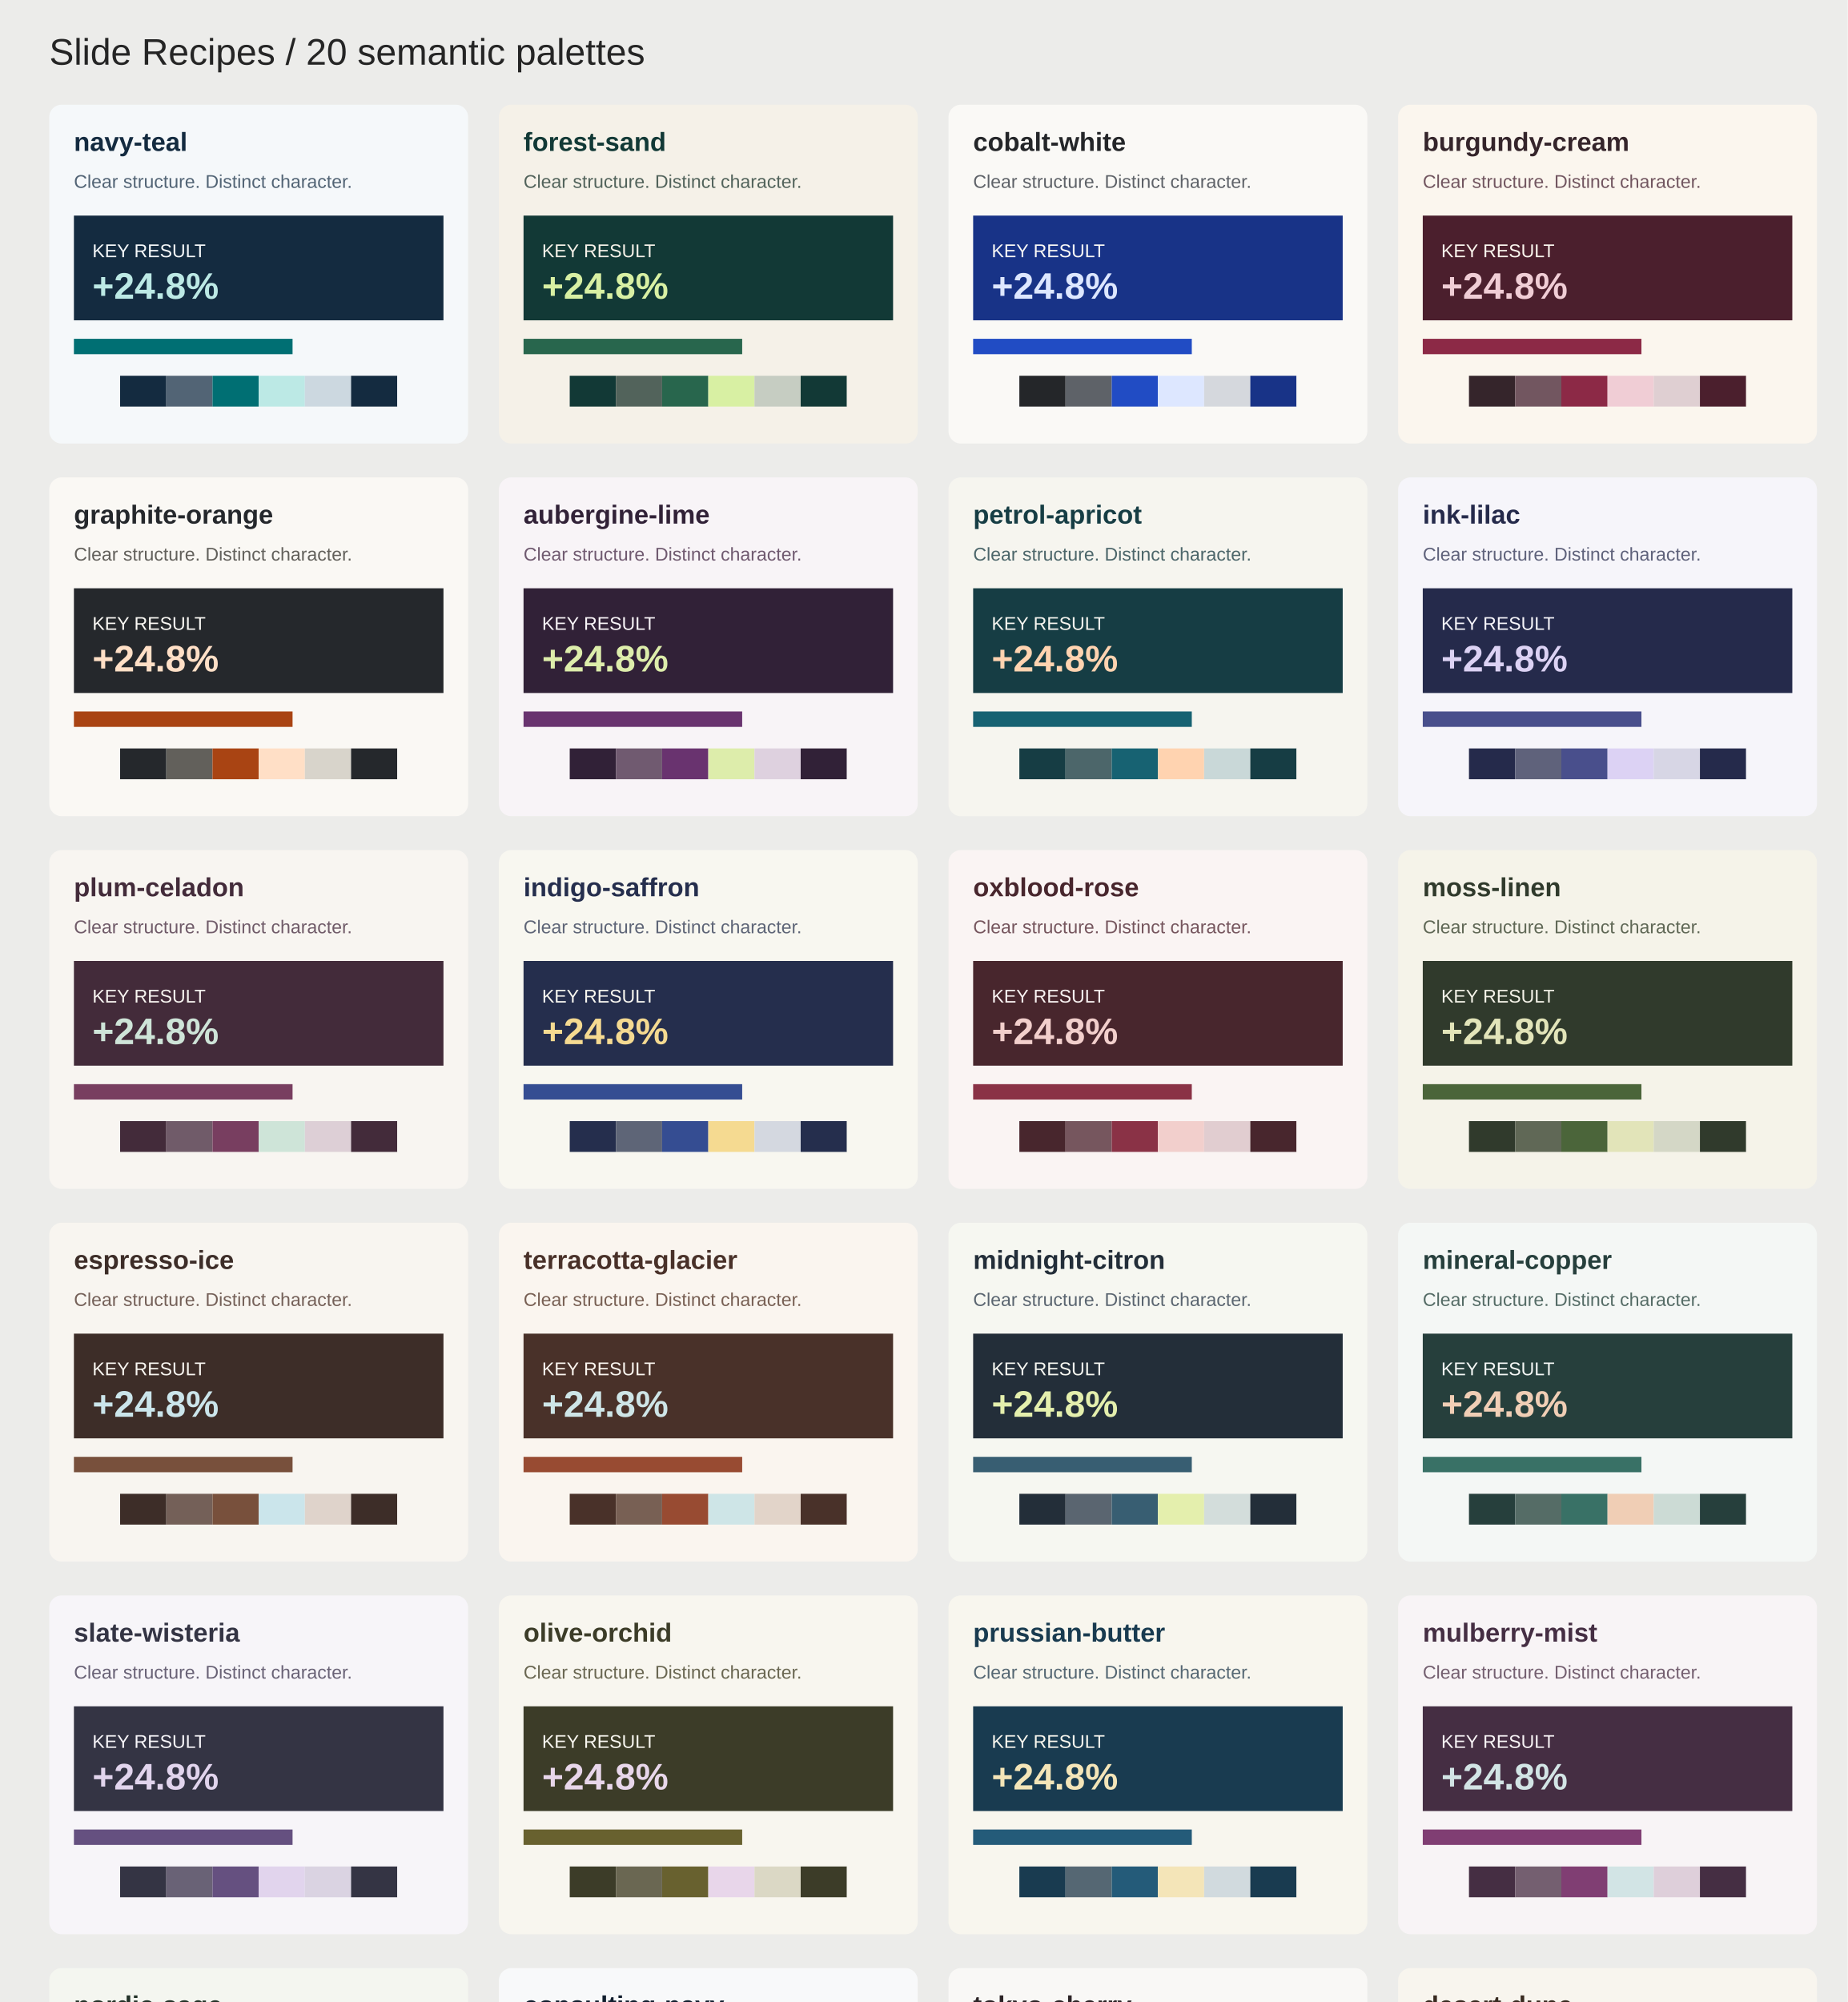
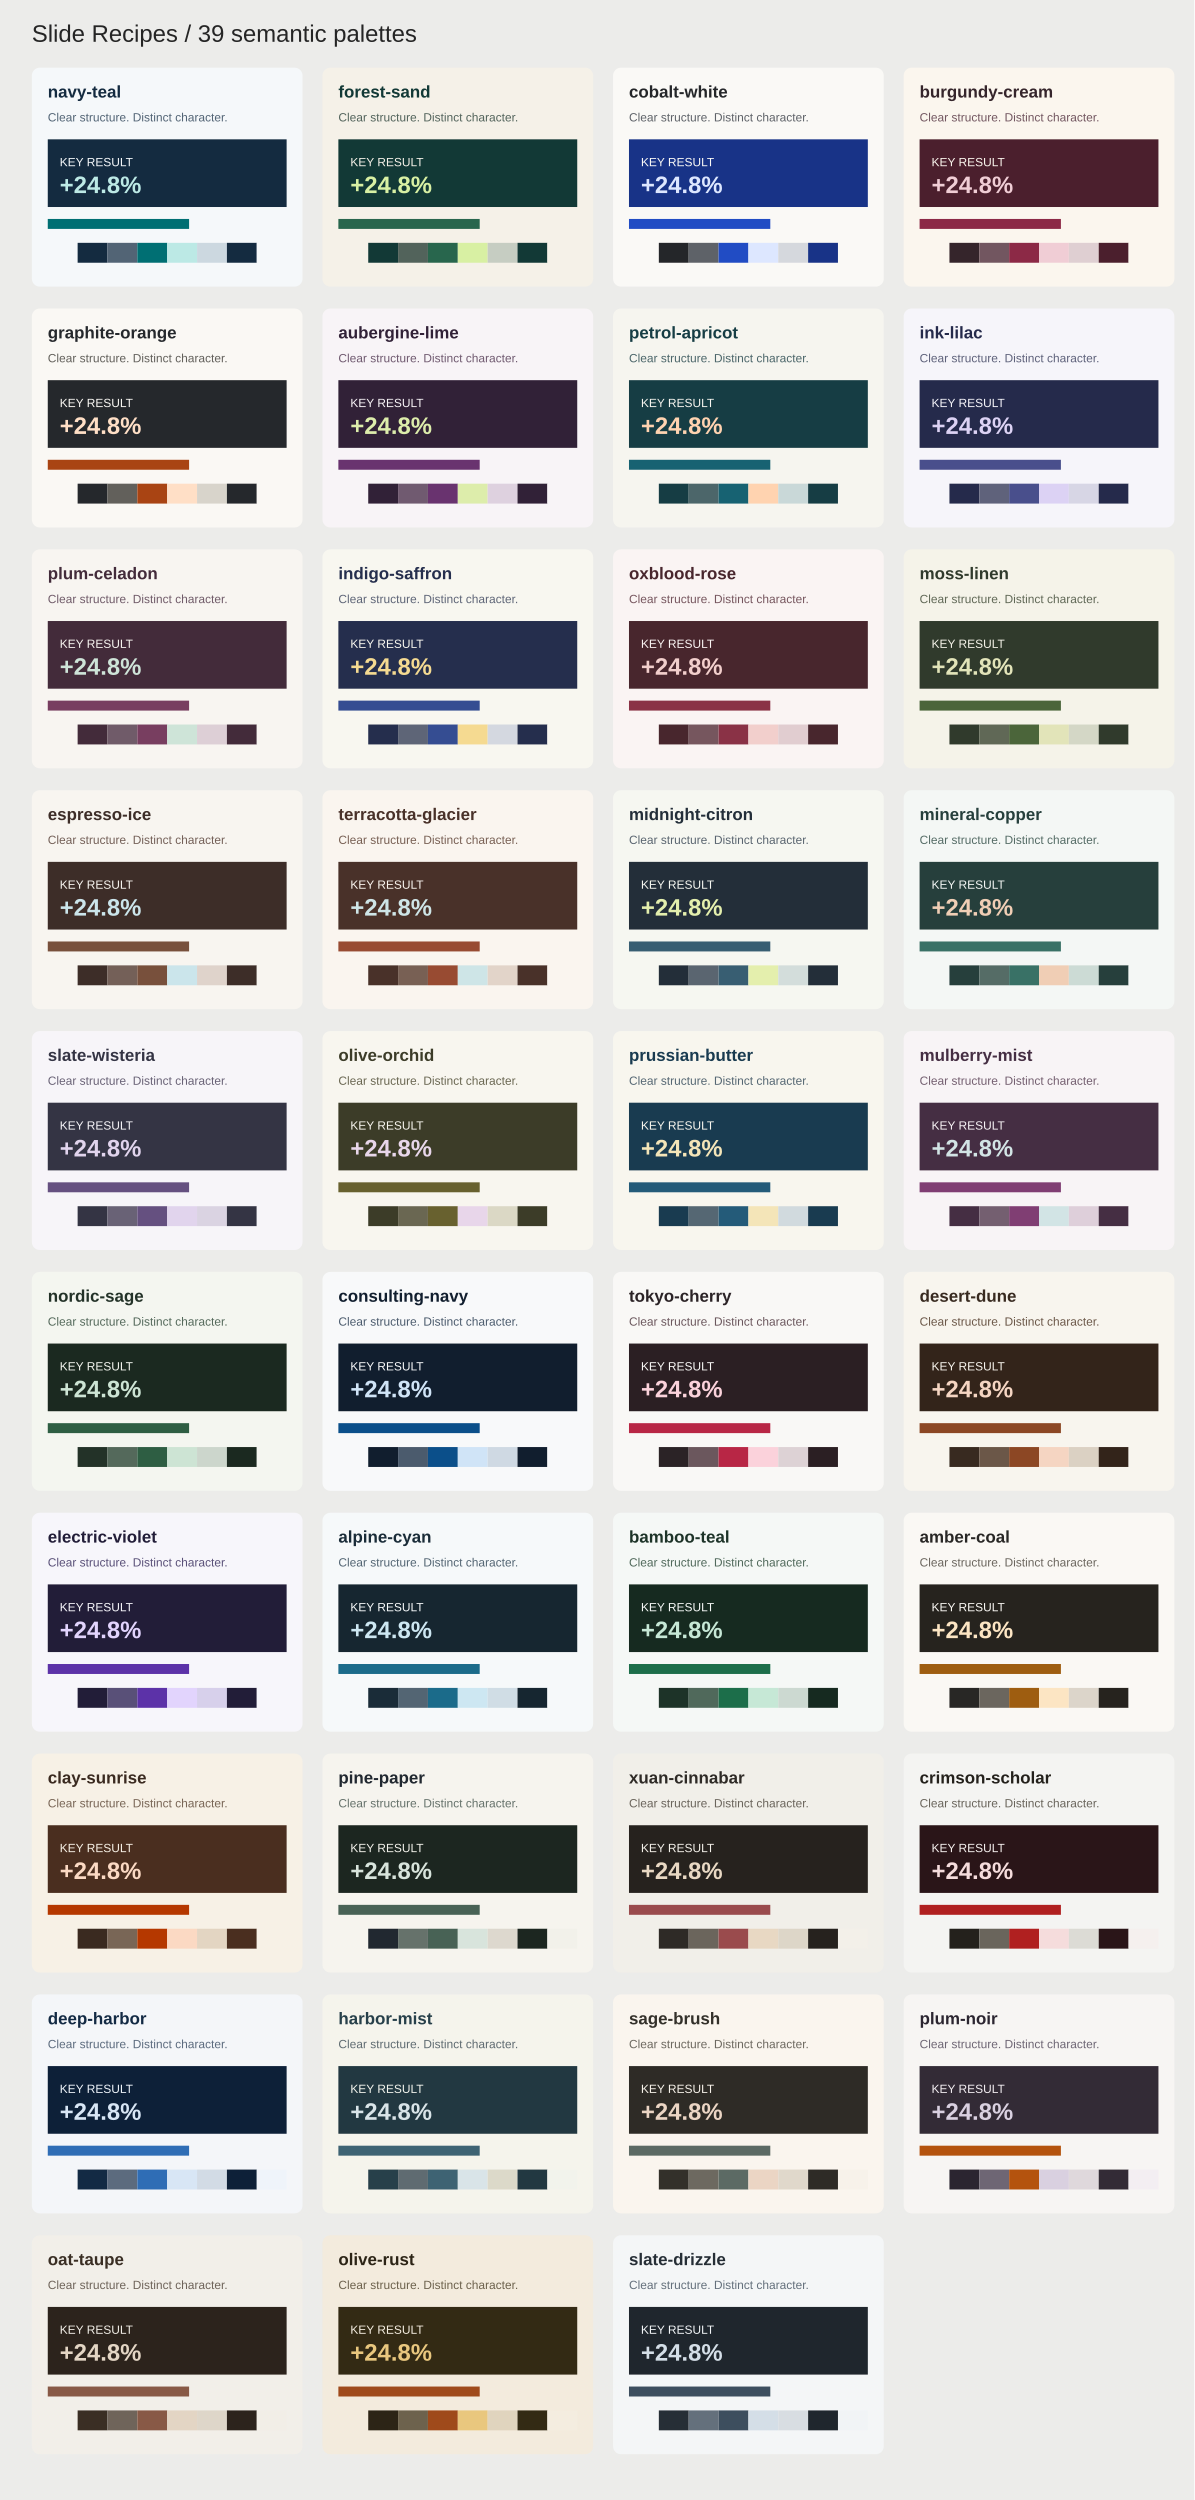
- <svg xmlns="http://www.w3.org/2000/svg" width="1200" height="1300" viewBox="0 0 1200 1300">
-   <rect width="1200" height="1300" fill="#ECECEA" />
+ <svg xmlns="http://www.w3.org/2000/svg" width="1200" height="2512" viewBox="0 0 1200 2512">
+   <rect width="1200" height="2512" fill="#ECECEA" />
  <g font-family="Arial,sans-serif">
-     <text x="32" y="42" font-size="24" fill="#252525">Slide Recipes / 20 semantic palettes</text>
+     <text x="32" y="42" font-size="24" fill="#252525">Slide Recipes / 39 semantic palettes</text>
    <g transform="translate(32 68)">
      <rect width="272" height="220" rx="8" fill="#F5F8FA" />
      <text x="16" y="30" font-size="17" font-weight="bold" fill="#142B40">navy-teal</text>
      <text x="16" y="54" font-size="12" fill="#526475">Clear structure. Distinct character.</text>
      <rect x="16" y="72" width="240" height="68" fill="#142B40" />
      <text x="28" y="99" font-size="12" fill="#F5F8FA">KEY RESULT</text>
      <text x="28" y="126" font-size="24" font-weight="bold" fill="#BCE9E5">+24.8%</text>
      <rect x="16" y="152" width="142" height="10" fill="#006F73" />
      <rect x="16" y="176" width="30" height="20" fill="#F5F8FA" />
      <rect x="46" y="176" width="30" height="20" fill="#142B40" />
      <rect x="76" y="176" width="30" height="20" fill="#526475" />
      <rect x="106" y="176" width="30" height="20" fill="#006F73" />
      <rect x="136" y="176" width="30" height="20" fill="#BCE9E5" />
      <rect x="166" y="176" width="30" height="20" fill="#CCD8E0" />
      <rect x="196" y="176" width="30" height="20" fill="#142B40" />
      <rect x="226" y="176" width="30" height="20" fill="#F5F8FA" />
    </g>
    <g transform="translate(324 68)">
      <rect width="272" height="220" rx="8" fill="#F5F1E8" />
      <text x="16" y="30" font-size="17" font-weight="bold" fill="#123936">forest-sand</text>
      <text x="16" y="54" font-size="12" fill="#52635B">Clear structure. Distinct character.</text>
      <rect x="16" y="72" width="240" height="68" fill="#123936" />
      <text x="28" y="99" font-size="12" fill="#F5F1E8">KEY RESULT</text>
      <text x="28" y="126" font-size="24" font-weight="bold" fill="#D8F0A3">+24.8%</text>
      <rect x="16" y="152" width="142" height="10" fill="#28664D" />
      <rect x="16" y="176" width="30" height="20" fill="#F5F1E8" />
      <rect x="46" y="176" width="30" height="20" fill="#123936" />
      <rect x="76" y="176" width="30" height="20" fill="#52635B" />
      <rect x="106" y="176" width="30" height="20" fill="#28664D" />
      <rect x="136" y="176" width="30" height="20" fill="#D8F0A3" />
      <rect x="166" y="176" width="30" height="20" fill="#C6CDC2" />
      <rect x="196" y="176" width="30" height="20" fill="#123936" />
      <rect x="226" y="176" width="30" height="20" fill="#F5F1E8" />
    </g>
    <g transform="translate(616 68)">
      <rect width="272" height="220" rx="8" fill="#FAF9F6" />
      <text x="16" y="30" font-size="17" font-weight="bold" fill="#242629">cobalt-white</text>
      <text x="16" y="54" font-size="12" fill="#5E6268">Clear structure. Distinct character.</text>
      <rect x="16" y="72" width="240" height="68" fill="#183387" />
      <text x="28" y="99" font-size="12" fill="#FAF9F6">KEY RESULT</text>
      <text x="28" y="126" font-size="24" font-weight="bold" fill="#DDE7FF">+24.8%</text>
      <rect x="16" y="152" width="142" height="10" fill="#214CC4" />
      <rect x="16" y="176" width="30" height="20" fill="#FAF9F6" />
      <rect x="46" y="176" width="30" height="20" fill="#242629" />
      <rect x="76" y="176" width="30" height="20" fill="#5E6268" />
      <rect x="106" y="176" width="30" height="20" fill="#214CC4" />
      <rect x="136" y="176" width="30" height="20" fill="#DDE7FF" />
      <rect x="166" y="176" width="30" height="20" fill="#D5D8DD" />
      <rect x="196" y="176" width="30" height="20" fill="#183387" />
      <rect x="226" y="176" width="30" height="20" fill="#FAF9F6" />
    </g>
    <g transform="translate(908 68)">
      <rect width="272" height="220" rx="8" fill="#FBF6EE" />
      <text x="16" y="30" font-size="17" font-weight="bold" fill="#35252B">burgundy-cream</text>
      <text x="16" y="54" font-size="12" fill="#725660">Clear structure. Distinct character.</text>
      <rect x="16" y="72" width="240" height="68" fill="#4B1F2D" />
      <text x="28" y="99" font-size="12" fill="#FBF6EE">KEY RESULT</text>
      <text x="28" y="126" font-size="24" font-weight="bold" fill="#F0CDD5">+24.8%</text>
      <rect x="16" y="152" width="142" height="10" fill="#8C2946" />
      <rect x="16" y="176" width="30" height="20" fill="#FBF6EE" />
      <rect x="46" y="176" width="30" height="20" fill="#35252B" />
      <rect x="76" y="176" width="30" height="20" fill="#725660" />
      <rect x="106" y="176" width="30" height="20" fill="#8C2946" />
      <rect x="136" y="176" width="30" height="20" fill="#F0CDD5" />
      <rect x="166" y="176" width="30" height="20" fill="#DFCFD2" />
      <rect x="196" y="176" width="30" height="20" fill="#4B1F2D" />
      <rect x="226" y="176" width="30" height="20" fill="#FBF6EE" />
    </g>
    <g transform="translate(32 310)">
      <rect width="272" height="220" rx="8" fill="#FAF8F4" />
      <text x="16" y="30" font-size="17" font-weight="bold" fill="#25282C">graphite-orange</text>
      <text x="16" y="54" font-size="12" fill="#62605B">Clear structure. Distinct character.</text>
      <rect x="16" y="72" width="240" height="68" fill="#25282C" />
      <text x="28" y="99" font-size="12" fill="#FAF8F4">KEY RESULT</text>
      <text x="28" y="126" font-size="24" font-weight="bold" fill="#FFDFC6">+24.8%</text>
      <rect x="16" y="152" width="142" height="10" fill="#A94413" />
      <rect x="16" y="176" width="30" height="20" fill="#FAF8F4" />
      <rect x="46" y="176" width="30" height="20" fill="#25282C" />
      <rect x="76" y="176" width="30" height="20" fill="#62605B" />
      <rect x="106" y="176" width="30" height="20" fill="#A94413" />
      <rect x="136" y="176" width="30" height="20" fill="#FFDFC6" />
      <rect x="166" y="176" width="30" height="20" fill="#D8D4CB" />
      <rect x="196" y="176" width="30" height="20" fill="#25282C" />
      <rect x="226" y="176" width="30" height="20" fill="#FAF8F4" />
    </g>
    <g transform="translate(324 310)">
      <rect width="272" height="220" rx="8" fill="#F8F4F7" />
      <text x="16" y="30" font-size="17" font-weight="bold" fill="#312137">aubergine-lime</text>
      <text x="16" y="54" font-size="12" fill="#705A70">Clear structure. Distinct character.</text>
      <rect x="16" y="72" width="240" height="68" fill="#312137" />
      <text x="28" y="99" font-size="12" fill="#F8F4F7">KEY RESULT</text>
      <text x="28" y="126" font-size="24" font-weight="bold" fill="#DDEDAB">+24.8%</text>
      <rect x="16" y="152" width="142" height="10" fill="#69336F" />
      <rect x="16" y="176" width="30" height="20" fill="#F8F4F7" />
      <rect x="46" y="176" width="30" height="20" fill="#312137" />
      <rect x="76" y="176" width="30" height="20" fill="#705A70" />
      <rect x="106" y="176" width="30" height="20" fill="#69336F" />
      <rect x="136" y="176" width="30" height="20" fill="#DDEDAB" />
      <rect x="166" y="176" width="30" height="20" fill="#DED1DF" />
      <rect x="196" y="176" width="30" height="20" fill="#312137" />
      <rect x="226" y="176" width="30" height="20" fill="#F8F4F7" />
    </g>
    <g transform="translate(616 310)">
      <rect width="272" height="220" rx="8" fill="#F6F5EF" />
      <text x="16" y="30" font-size="17" font-weight="bold" fill="#163D44">petrol-apricot</text>
      <text x="16" y="54" font-size="12" fill="#4C666A">Clear structure. Distinct character.</text>
      <rect x="16" y="72" width="240" height="68" fill="#163D44" />
      <text x="28" y="99" font-size="12" fill="#F6F5EF">KEY RESULT</text>
      <text x="28" y="126" font-size="24" font-weight="bold" fill="#FFD3B0">+24.8%</text>
      <rect x="16" y="152" width="142" height="10" fill="#176272" />
      <rect x="16" y="176" width="30" height="20" fill="#F6F5EF" />
      <rect x="46" y="176" width="30" height="20" fill="#163D44" />
      <rect x="76" y="176" width="30" height="20" fill="#4C666A" />
      <rect x="106" y="176" width="30" height="20" fill="#176272" />
      <rect x="136" y="176" width="30" height="20" fill="#FFD3B0" />
      <rect x="166" y="176" width="30" height="20" fill="#C9D8D8" />
      <rect x="196" y="176" width="30" height="20" fill="#163D44" />
      <rect x="226" y="176" width="30" height="20" fill="#F6F5EF" />
    </g>
    <g transform="translate(908 310)">
      <rect width="272" height="220" rx="8" fill="#F6F5FA" />
      <text x="16" y="30" font-size="17" font-weight="bold" fill="#252A4B">ink-lilac</text>
      <text x="16" y="54" font-size="12" fill="#5F627B">Clear structure. Distinct character.</text>
      <rect x="16" y="72" width="240" height="68" fill="#252A4B" />
      <text x="28" y="99" font-size="12" fill="#F6F5FA">KEY RESULT</text>
      <text x="28" y="126" font-size="24" font-weight="bold" fill="#DCD2F4">+24.8%</text>
      <rect x="16" y="152" width="142" height="10" fill="#494F8C" />
      <rect x="16" y="176" width="30" height="20" fill="#F6F5FA" />
      <rect x="46" y="176" width="30" height="20" fill="#252A4B" />
      <rect x="76" y="176" width="30" height="20" fill="#5F627B" />
      <rect x="106" y="176" width="30" height="20" fill="#494F8C" />
      <rect x="136" y="176" width="30" height="20" fill="#DCD2F4" />
      <rect x="166" y="176" width="30" height="20" fill="#D7D6E5" />
      <rect x="196" y="176" width="30" height="20" fill="#252A4B" />
      <rect x="226" y="176" width="30" height="20" fill="#F6F5FA" />
    </g>
    <g transform="translate(32 552)">
      <rect width="272" height="220" rx="8" fill="#F8F5F1" />
      <text x="16" y="30" font-size="17" font-weight="bold" fill="#432B3A">plum-celadon</text>
      <text x="16" y="54" font-size="12" fill="#705B69">Clear structure. Distinct character.</text>
      <rect x="16" y="72" width="240" height="68" fill="#432B3A" />
      <text x="28" y="99" font-size="12" fill="#F8F5F1">KEY RESULT</text>
      <text x="28" y="126" font-size="24" font-weight="bold" fill="#CEE4D8">+24.8%</text>
      <rect x="16" y="152" width="142" height="10" fill="#783E60" />
      <rect x="16" y="176" width="30" height="20" fill="#F8F5F1" />
      <rect x="46" y="176" width="30" height="20" fill="#432B3A" />
      <rect x="76" y="176" width="30" height="20" fill="#705B69" />
      <rect x="106" y="176" width="30" height="20" fill="#783E60" />
      <rect x="136" y="176" width="30" height="20" fill="#CEE4D8" />
      <rect x="166" y="176" width="30" height="20" fill="#DDCFD6" />
      <rect x="196" y="176" width="30" height="20" fill="#432B3A" />
      <rect x="226" y="176" width="30" height="20" fill="#F8F5F1" />
    </g>
    <g transform="translate(324 552)">
      <rect width="272" height="220" rx="8" fill="#F8F7F0" />
      <text x="16" y="30" font-size="17" font-weight="bold" fill="#252E4D">indigo-saffron</text>
      <text x="16" y="54" font-size="12" fill="#5E6577">Clear structure. Distinct character.</text>
      <rect x="16" y="72" width="240" height="68" fill="#252E4D" />
      <text x="28" y="99" font-size="12" fill="#F8F7F0">KEY RESULT</text>
      <text x="28" y="126" font-size="24" font-weight="bold" fill="#F5DA91">+24.8%</text>
      <rect x="16" y="152" width="142" height="10" fill="#354D92" />
      <rect x="16" y="176" width="30" height="20" fill="#F8F7F0" />
      <rect x="46" y="176" width="30" height="20" fill="#252E4D" />
      <rect x="76" y="176" width="30" height="20" fill="#5E6577" />
      <rect x="106" y="176" width="30" height="20" fill="#354D92" />
      <rect x="136" y="176" width="30" height="20" fill="#F5DA91" />
      <rect x="166" y="176" width="30" height="20" fill="#D4D8E0" />
      <rect x="196" y="176" width="30" height="20" fill="#252E4D" />
      <rect x="226" y="176" width="30" height="20" fill="#F8F7F0" />
    </g>
    <g transform="translate(616 552)">
      <rect width="272" height="220" rx="8" fill="#FAF4F3" />
      <text x="16" y="30" font-size="17" font-weight="bold" fill="#48262D">oxblood-rose</text>
      <text x="16" y="54" font-size="12" fill="#76565E">Clear structure. Distinct character.</text>
      <rect x="16" y="72" width="240" height="68" fill="#48262D" />
      <text x="28" y="99" font-size="12" fill="#FAF4F3">KEY RESULT</text>
      <text x="28" y="126" font-size="24" font-weight="bold" fill="#F2CFCC">+24.8%</text>
      <rect x="16" y="152" width="142" height="10" fill="#8A3246" />
      <rect x="16" y="176" width="30" height="20" fill="#FAF4F3" />
      <rect x="46" y="176" width="30" height="20" fill="#48262D" />
      <rect x="76" y="176" width="30" height="20" fill="#76565E" />
      <rect x="106" y="176" width="30" height="20" fill="#8A3246" />
      <rect x="136" y="176" width="30" height="20" fill="#F2CFCC" />
      <rect x="166" y="176" width="30" height="20" fill="#E1CDD0" />
      <rect x="196" y="176" width="30" height="20" fill="#48262D" />
      <rect x="226" y="176" width="30" height="20" fill="#FAF4F3" />
    </g>
    <g transform="translate(908 552)">
      <rect width="272" height="220" rx="8" fill="#F5F3E9" />
      <text x="16" y="30" font-size="17" font-weight="bold" fill="#303A2C">moss-linen</text>
      <text x="16" y="54" font-size="12" fill="#606856">Clear structure. Distinct character.</text>
      <rect x="16" y="72" width="240" height="68" fill="#303A2C" />
      <text x="28" y="99" font-size="12" fill="#F5F3E9">KEY RESULT</text>
      <text x="28" y="126" font-size="24" font-weight="bold" fill="#E2E4B9">+24.8%</text>
      <rect x="16" y="152" width="142" height="10" fill="#4B653A" />
      <rect x="16" y="176" width="30" height="20" fill="#F5F3E9" />
      <rect x="46" y="176" width="30" height="20" fill="#303A2C" />
      <rect x="76" y="176" width="30" height="20" fill="#606856" />
      <rect x="106" y="176" width="30" height="20" fill="#4B653A" />
      <rect x="136" y="176" width="30" height="20" fill="#E2E4B9" />
      <rect x="166" y="176" width="30" height="20" fill="#D4D7C6" />
      <rect x="196" y="176" width="30" height="20" fill="#303A2C" />
      <rect x="226" y="176" width="30" height="20" fill="#F5F3E9" />
    </g>
    <g transform="translate(32 794)">
      <rect width="272" height="220" rx="8" fill="#F8F5F0" />
      <text x="16" y="30" font-size="17" font-weight="bold" fill="#3D2D28">espresso-ice</text>
      <text x="16" y="54" font-size="12" fill="#746058">Clear structure. Distinct character.</text>
      <rect x="16" y="72" width="240" height="68" fill="#3D2D28" />
      <text x="28" y="99" font-size="12" fill="#F8F5F0">KEY RESULT</text>
      <text x="28" y="126" font-size="24" font-weight="bold" fill="#CBE5EB">+24.8%</text>
      <rect x="16" y="152" width="142" height="10" fill="#78503C" />
      <rect x="16" y="176" width="30" height="20" fill="#F8F5F0" />
      <rect x="46" y="176" width="30" height="20" fill="#3D2D28" />
      <rect x="76" y="176" width="30" height="20" fill="#746058" />
      <rect x="106" y="176" width="30" height="20" fill="#78503C" />
      <rect x="136" y="176" width="30" height="20" fill="#CBE5EB" />
      <rect x="166" y="176" width="30" height="20" fill="#DFD3CB" />
      <rect x="196" y="176" width="30" height="20" fill="#3D2D28" />
      <rect x="226" y="176" width="30" height="20" fill="#F8F5F0" />
    </g>
    <g transform="translate(324 794)">
      <rect width="272" height="220" rx="8" fill="#FAF5EF" />
      <text x="16" y="30" font-size="17" font-weight="bold" fill="#493129">terracotta-glacier</text>
      <text x="16" y="54" font-size="12" fill="#786054">Clear structure. Distinct character.</text>
      <rect x="16" y="72" width="240" height="68" fill="#493129" />
      <text x="28" y="99" font-size="12" fill="#FAF5EF">KEY RESULT</text>
      <text x="28" y="126" font-size="24" font-weight="bold" fill="#CEE5E7">+24.8%</text>
      <rect x="16" y="152" width="142" height="10" fill="#984B32" />
      <rect x="16" y="176" width="30" height="20" fill="#FAF5EF" />
      <rect x="46" y="176" width="30" height="20" fill="#493129" />
      <rect x="76" y="176" width="30" height="20" fill="#786054" />
      <rect x="106" y="176" width="30" height="20" fill="#984B32" />
      <rect x="136" y="176" width="30" height="20" fill="#CEE5E7" />
      <rect x="166" y="176" width="30" height="20" fill="#E2D4C9" />
      <rect x="196" y="176" width="30" height="20" fill="#493129" />
      <rect x="226" y="176" width="30" height="20" fill="#FAF5EF" />
    </g>
    <g transform="translate(616 794)">
      <rect width="272" height="220" rx="8" fill="#F6F7F1" />
      <text x="16" y="30" font-size="17" font-weight="bold" fill="#232E39">midnight-citron</text>
      <text x="16" y="54" font-size="12" fill="#5A6570">Clear structure. Distinct character.</text>
      <rect x="16" y="72" width="240" height="68" fill="#232E39" />
      <text x="28" y="99" font-size="12" fill="#F6F7F1">KEY RESULT</text>
      <text x="28" y="126" font-size="24" font-weight="bold" fill="#E4EFAD">+24.8%</text>
      <rect x="16" y="152" width="142" height="10" fill="#385E72" />
      <rect x="16" y="176" width="30" height="20" fill="#F6F7F1" />
      <rect x="46" y="176" width="30" height="20" fill="#232E39" />
      <rect x="76" y="176" width="30" height="20" fill="#5A6570" />
      <rect x="106" y="176" width="30" height="20" fill="#385E72" />
      <rect x="136" y="176" width="30" height="20" fill="#E4EFAD" />
      <rect x="166" y="176" width="30" height="20" fill="#D3DDDB" />
      <rect x="196" y="176" width="30" height="20" fill="#232E39" />
      <rect x="226" y="176" width="30" height="20" fill="#F6F7F1" />
    </g>
    <g transform="translate(908 794)">
      <rect width="272" height="220" rx="8" fill="#F4F7F5" />
      <text x="16" y="30" font-size="17" font-weight="bold" fill="#263F3C">mineral-copper</text>
      <text x="16" y="54" font-size="12" fill="#556C66">Clear structure. Distinct character.</text>
      <rect x="16" y="72" width="240" height="68" fill="#263F3C" />
      <text x="28" y="99" font-size="12" fill="#F4F7F5">KEY RESULT</text>
      <text x="28" y="126" font-size="24" font-weight="bold" fill="#F0CEB5">+24.8%</text>
      <rect x="16" y="152" width="142" height="10" fill="#397166" />
      <rect x="16" y="176" width="30" height="20" fill="#F4F7F5" />
      <rect x="46" y="176" width="30" height="20" fill="#263F3C" />
      <rect x="76" y="176" width="30" height="20" fill="#556C66" />
      <rect x="106" y="176" width="30" height="20" fill="#397166" />
      <rect x="136" y="176" width="30" height="20" fill="#F0CEB5" />
      <rect x="166" y="176" width="30" height="20" fill="#CCDBD5" />
      <rect x="196" y="176" width="30" height="20" fill="#263F3C" />
      <rect x="226" y="176" width="30" height="20" fill="#F4F7F5" />
    </g>
    <g transform="translate(32 1036)">
      <rect width="272" height="220" rx="8" fill="#F7F5F9" />
      <text x="16" y="30" font-size="17" font-weight="bold" fill="#343444">slate-wisteria</text>
      <text x="16" y="54" font-size="12" fill="#696276">Clear structure. Distinct character.</text>
      <rect x="16" y="72" width="240" height="68" fill="#343444" />
      <text x="28" y="99" font-size="12" fill="#F7F5F9">KEY RESULT</text>
      <text x="28" y="126" font-size="24" font-weight="bold" fill="#E1D4ED">+24.8%</text>
      <rect x="16" y="152" width="142" height="10" fill="#655080" />
      <rect x="16" y="176" width="30" height="20" fill="#F7F5F9" />
      <rect x="46" y="176" width="30" height="20" fill="#343444" />
      <rect x="76" y="176" width="30" height="20" fill="#696276" />
      <rect x="106" y="176" width="30" height="20" fill="#655080" />
      <rect x="136" y="176" width="30" height="20" fill="#E1D4ED" />
      <rect x="166" y="176" width="30" height="20" fill="#DAD3E2" />
      <rect x="196" y="176" width="30" height="20" fill="#343444" />
      <rect x="226" y="176" width="30" height="20" fill="#F7F5F9" />
    </g>
    <g transform="translate(324 1036)">
      <rect width="272" height="220" rx="8" fill="#F8F6EF" />
      <text x="16" y="30" font-size="17" font-weight="bold" fill="#3C3C28">olive-orchid</text>
      <text x="16" y="54" font-size="12" fill="#6A6752">Clear structure. Distinct character.</text>
      <rect x="16" y="72" width="240" height="68" fill="#3C3C28" />
      <text x="28" y="99" font-size="12" fill="#F8F6EF">KEY RESULT</text>
      <text x="28" y="126" font-size="24" font-weight="bold" fill="#E8D6EA">+24.8%</text>
      <rect x="16" y="152" width="142" height="10" fill="#68612F" />
      <rect x="16" y="176" width="30" height="20" fill="#F8F6EF" />
      <rect x="46" y="176" width="30" height="20" fill="#3C3C28" />
      <rect x="76" y="176" width="30" height="20" fill="#6A6752" />
      <rect x="106" y="176" width="30" height="20" fill="#68612F" />
      <rect x="136" y="176" width="30" height="20" fill="#E8D6EA" />
      <rect x="166" y="176" width="30" height="20" fill="#DBD8C5" />
      <rect x="196" y="176" width="30" height="20" fill="#3C3C28" />
      <rect x="226" y="176" width="30" height="20" fill="#F8F6EF" />
    </g>
    <g transform="translate(616 1036)">
      <rect width="272" height="220" rx="8" fill="#F8F6EE" />
      <text x="16" y="30" font-size="17" font-weight="bold" fill="#193B50">prussian-butter</text>
      <text x="16" y="54" font-size="12" fill="#556773">Clear structure. Distinct character.</text>
      <rect x="16" y="72" width="240" height="68" fill="#193B50" />
      <text x="28" y="99" font-size="12" fill="#F8F6EE">KEY RESULT</text>
      <text x="28" y="126" font-size="24" font-weight="bold" fill="#F4E5B8">+24.8%</text>
      <rect x="16" y="152" width="142" height="10" fill="#245B79" />
      <rect x="16" y="176" width="30" height="20" fill="#F8F6EE" />
      <rect x="46" y="176" width="30" height="20" fill="#193B50" />
      <rect x="76" y="176" width="30" height="20" fill="#556773" />
      <rect x="106" y="176" width="30" height="20" fill="#245B79" />
      <rect x="136" y="176" width="30" height="20" fill="#F4E5B8" />
      <rect x="166" y="176" width="30" height="20" fill="#D1DADE" />
      <rect x="196" y="176" width="30" height="20" fill="#193B50" />
      <rect x="226" y="176" width="30" height="20" fill="#F8F6EE" />
    </g>
    <g transform="translate(908 1036)">
      <rect width="272" height="220" rx="8" fill="#F8F4F6" />
      <text x="16" y="30" font-size="17" font-weight="bold" fill="#452E43">mulberry-mist</text>
      <text x="16" y="54" font-size="12" fill="#745F70">Clear structure. Distinct character.</text>
      <rect x="16" y="72" width="240" height="68" fill="#452E43" />
      <text x="28" y="99" font-size="12" fill="#F8F4F6">KEY RESULT</text>
      <text x="28" y="126" font-size="24" font-weight="bold" fill="#D2E4E5">+24.8%</text>
      <rect x="16" y="152" width="142" height="10" fill="#803E73" />
      <rect x="16" y="176" width="30" height="20" fill="#F8F4F6" />
      <rect x="46" y="176" width="30" height="20" fill="#452E43" />
      <rect x="76" y="176" width="30" height="20" fill="#745F70" />
      <rect x="106" y="176" width="30" height="20" fill="#803E73" />
      <rect x="136" y="176" width="30" height="20" fill="#D2E4E5" />
      <rect x="166" y="176" width="30" height="20" fill="#DECFDA" />
      <rect x="196" y="176" width="30" height="20" fill="#452E43" />
      <rect x="226" y="176" width="30" height="20" fill="#F8F4F6" />
    </g>
    <g transform="translate(32 1278)">
      <rect width="272" height="220" rx="8" fill="#F4F6F0" />
      <text x="16" y="30" font-size="17" font-weight="bold" fill="#233228">nordic-sage</text>
      <text x="16" y="54" font-size="12" fill="#54695B">Clear structure. Distinct character.</text>
      <rect x="16" y="72" width="240" height="68" fill="#1B2920" />
      <text x="28" y="99" font-size="12" fill="#F4F6F0">KEY RESULT</text>
      <text x="28" y="126" font-size="24" font-weight="bold" fill="#CDE4D4">+24.8%</text>
      <rect x="16" y="152" width="142" height="10" fill="#2E5E43" />
      <rect x="16" y="176" width="30" height="20" fill="#F4F6F0" />
      <rect x="46" y="176" width="30" height="20" fill="#233228" />
      <rect x="76" y="176" width="30" height="20" fill="#54695B" />
      <rect x="106" y="176" width="30" height="20" fill="#2E5E43" />
      <rect x="136" y="176" width="30" height="20" fill="#CDE4D4" />
      <rect x="166" y="176" width="30" height="20" fill="#CCD6CC" />
      <rect x="196" y="176" width="30" height="20" fill="#1B2920" />
      <rect x="226" y="176" width="30" height="20" fill="#F4F6F0" />
    </g>
    <g transform="translate(324 1278)">
      <rect width="272" height="220" rx="8" fill="#F8F9FA" />
      <text x="16" y="30" font-size="17" font-weight="bold" fill="#111E2E">consulting-navy</text>
      <text x="16" y="54" font-size="12" fill="#4B5B6D">Clear structure. Distinct character.</text>
      <rect x="16" y="72" width="240" height="68" fill="#111E2E" />
      <text x="28" y="99" font-size="12" fill="#F8F9FA">KEY RESULT</text>
      <text x="28" y="126" font-size="24" font-weight="bold" fill="#D0E4F7">+24.8%</text>
      <rect x="16" y="152" width="142" height="10" fill="#0B4F8A" />
      <rect x="16" y="176" width="30" height="20" fill="#F8F9FA" />
      <rect x="46" y="176" width="30" height="20" fill="#111E2E" />
      <rect x="76" y="176" width="30" height="20" fill="#4B5B6D" />
      <rect x="106" y="176" width="30" height="20" fill="#0B4F8A" />
      <rect x="136" y="176" width="30" height="20" fill="#D0E4F7" />
      <rect x="166" y="176" width="30" height="20" fill="#CFD9E3" />
      <rect x="196" y="176" width="30" height="20" fill="#111E2E" />
      <rect x="226" y="176" width="30" height="20" fill="#F8F9FA" />
    </g>
    <g transform="translate(616 1278)">
      <rect width="272" height="220" rx="8" fill="#F9F8F6" />
      <text x="16" y="30" font-size="17" font-weight="bold" fill="#2B2326">tokyo-cherry</text>
      <text x="16" y="54" font-size="12" fill="#6B575D">Clear structure. Distinct character.</text>
      <rect x="16" y="72" width="240" height="68" fill="#2B1F23" />
      <text x="28" y="99" font-size="12" fill="#F9F8F6">KEY RESULT</text>
      <text x="28" y="126" font-size="24" font-weight="bold" fill="#FBD2DB">+24.8%</text>
      <rect x="16" y="152" width="142" height="10" fill="#B82645" />
      <rect x="16" y="176" width="30" height="20" fill="#F9F8F6" />
      <rect x="46" y="176" width="30" height="20" fill="#2B2326" />
      <rect x="76" y="176" width="30" height="20" fill="#6B575D" />
      <rect x="106" y="176" width="30" height="20" fill="#B82645" />
      <rect x="136" y="176" width="30" height="20" fill="#FBD2DB" />
      <rect x="166" y="176" width="30" height="20" fill="#DDD2D5" />
      <rect x="196" y="176" width="30" height="20" fill="#2B1F23" />
      <rect x="226" y="176" width="30" height="20" fill="#F9F8F6" />
    </g>
    <g transform="translate(908 1278)">
      <rect width="272" height="220" rx="8" fill="#F8F5EE" />
      <text x="16" y="30" font-size="17" font-weight="bold" fill="#382A20">desert-dune</text>
      <text x="16" y="54" font-size="12" fill="#6B5748">Clear structure. Distinct character.</text>
      <rect x="16" y="72" width="240" height="68" fill="#33241A" />
      <text x="28" y="99" font-size="12" fill="#F8F5EE">KEY RESULT</text>
      <text x="28" y="126" font-size="24" font-weight="bold" fill="#F5D5C2">+24.8%</text>
      <rect x="16" y="152" width="142" height="10" fill="#8C4724" />
      <rect x="16" y="176" width="30" height="20" fill="#F8F5EE" />
      <rect x="46" y="176" width="30" height="20" fill="#382A20" />
      <rect x="76" y="176" width="30" height="20" fill="#6B5748" />
      <rect x="106" y="176" width="30" height="20" fill="#8C4724" />
      <rect x="136" y="176" width="30" height="20" fill="#F5D5C2" />
      <rect x="166" y="176" width="30" height="20" fill="#DBD1C3" />
      <rect x="196" y="176" width="30" height="20" fill="#33241A" />
      <rect x="226" y="176" width="30" height="20" fill="#F8F5EE" />
    </g>
    <g transform="translate(32 1520)">
      <rect width="272" height="220" rx="8" fill="#F7F6FB" />
      <text x="16" y="30" font-size="17" font-weight="bold" fill="#221D38">electric-violet</text>
      <text x="16" y="54" font-size="12" fill="#595078">Clear structure. Distinct character.</text>
      <rect x="16" y="72" width="240" height="68" fill="#221D38" />
      <text x="28" y="99" font-size="12" fill="#F7F6FB">KEY RESULT</text>
      <text x="28" y="126" font-size="24" font-weight="bold" fill="#E2D4FD">+24.8%</text>
      <rect x="16" y="152" width="142" height="10" fill="#5C32A8" />
      <rect x="16" y="176" width="30" height="20" fill="#F7F6FB" />
      <rect x="46" y="176" width="30" height="20" fill="#221D38" />
      <rect x="76" y="176" width="30" height="20" fill="#595078" />
      <rect x="106" y="176" width="30" height="20" fill="#5C32A8" />
      <rect x="136" y="176" width="30" height="20" fill="#E2D4FD" />
      <rect x="166" y="176" width="30" height="20" fill="#D7D0EB" />
      <rect x="196" y="176" width="30" height="20" fill="#221D38" />
      <rect x="226" y="176" width="30" height="20" fill="#F7F6FB" />
    </g>
    <g transform="translate(324 1520)">
      <rect width="272" height="220" rx="8" fill="#F6F9FA" />
      <text x="16" y="30" font-size="17" font-weight="bold" fill="#1A2C38">alpine-cyan</text>
      <text x="16" y="54" font-size="12" fill="#536573">Clear structure. Distinct character.</text>
      <rect x="16" y="72" width="240" height="68" fill="#162630" />
      <text x="28" y="99" font-size="12" fill="#F6F9FA">KEY RESULT</text>
      <text x="28" y="126" font-size="24" font-weight="bold" fill="#CDE7F2">+24.8%</text>
      <rect x="16" y="152" width="142" height="10" fill="#1B6B8A" />
      <rect x="16" y="176" width="30" height="20" fill="#F6F9FA" />
      <rect x="46" y="176" width="30" height="20" fill="#1A2C38" />
      <rect x="76" y="176" width="30" height="20" fill="#536573" />
      <rect x="106" y="176" width="30" height="20" fill="#1B6B8A" />
      <rect x="136" y="176" width="30" height="20" fill="#CDE7F2" />
      <rect x="166" y="176" width="30" height="20" fill="#D0DDE5" />
      <rect x="196" y="176" width="30" height="20" fill="#162630" />
      <rect x="226" y="176" width="30" height="20" fill="#F6F9FA" />
    </g>
    <g transform="translate(616 1520)">
      <rect width="272" height="220" rx="8" fill="#F5F8F6" />
      <text x="16" y="30" font-size="17" font-weight="bold" fill="#1D3328">bamboo-teal</text>
      <text x="16" y="54" font-size="12" fill="#50695B">Clear structure. Distinct character.</text>
      <rect x="16" y="72" width="240" height="68" fill="#162A20" />
      <text x="28" y="99" font-size="12" fill="#F5F8F6">KEY RESULT</text>
      <text x="28" y="126" font-size="24" font-weight="bold" fill="#C6E8D6">+24.8%</text>
      <rect x="16" y="152" width="142" height="10" fill="#1C6E4A" />
      <rect x="16" y="176" width="30" height="20" fill="#F5F8F6" />
      <rect x="46" y="176" width="30" height="20" fill="#1D3328" />
      <rect x="76" y="176" width="30" height="20" fill="#50695B" />
      <rect x="106" y="176" width="30" height="20" fill="#1C6E4A" />
      <rect x="136" y="176" width="30" height="20" fill="#C6E8D6" />
      <rect x="166" y="176" width="30" height="20" fill="#CCD9D1" />
      <rect x="196" y="176" width="30" height="20" fill="#162A20" />
      <rect x="226" y="176" width="30" height="20" fill="#F5F8F6" />
    </g>
    <g transform="translate(908 1520)">
      <rect width="272" height="220" rx="8" fill="#FAF8F4" />
      <text x="16" y="30" font-size="17" font-weight="bold" fill="#282725">amber-coal</text>
      <text x="16" y="54" font-size="12" fill="#6B665E">Clear structure. Distinct character.</text>
      <rect x="16" y="72" width="240" height="68" fill="#26231E" />
      <text x="28" y="99" font-size="12" fill="#FAF8F4">KEY RESULT</text>
      <text x="28" y="126" font-size="24" font-weight="bold" fill="#FCE5C3">+24.8%</text>
      <rect x="16" y="152" width="142" height="10" fill="#9E5D10" />
      <rect x="16" y="176" width="30" height="20" fill="#FAF8F4" />
      <rect x="46" y="176" width="30" height="20" fill="#282725" />
      <rect x="76" y="176" width="30" height="20" fill="#6B665E" />
      <rect x="106" y="176" width="30" height="20" fill="#9E5D10" />
      <rect x="136" y="176" width="30" height="20" fill="#FCE5C3" />
      <rect x="166" y="176" width="30" height="20" fill="#DCD5CA" />
      <rect x="196" y="176" width="30" height="20" fill="#26231E" />
      <rect x="226" y="176" width="30" height="20" fill="#FAF8F4" />
    </g>
+     <g transform="translate(32 1762)">
+       <rect width="272" height="220" rx="8" fill="#F7F1E6" />
+       <text x="16" y="30" font-size="17" font-weight="bold" fill="#3A2A20">clay-sunrise</text>
+       <text x="16" y="54" font-size="12" fill="#796656">Clear structure. Distinct character.</text>
+       <rect x="16" y="72" width="240" height="68" fill="#4A2E1F" />
+       <text x="28" y="99" font-size="12" fill="#F7F1E6">KEY RESULT</text>
+       <text x="28" y="126" font-size="24" font-weight="bold" fill="#FBD9C3">+24.8%</text>
+       <rect x="16" y="152" width="142" height="10" fill="#B53800" />
+       <rect x="16" y="176" width="30" height="20" fill="#F7F1E6" />
+       <rect x="46" y="176" width="30" height="20" fill="#3A2A20" />
+       <rect x="76" y="176" width="30" height="20" fill="#796656" />
+       <rect x="106" y="176" width="30" height="20" fill="#B53800" />
+       <rect x="136" y="176" width="30" height="20" fill="#FBD9C3" />
+       <rect x="166" y="176" width="30" height="20" fill="#E3D5C2" />
+       <rect x="196" y="176" width="30" height="20" fill="#4A2E1F" />
+       <rect x="226" y="176" width="30" height="20" fill="#F7F1E6" />
+     </g>
+     <g transform="translate(324 1762)">
+       <rect width="272" height="220" rx="8" fill="#F6F4EE" />
+       <text x="16" y="30" font-size="17" font-weight="bold" fill="#212830">pine-paper</text>
+       <text x="16" y="54" font-size="12" fill="#66726B">Clear structure. Distinct character.</text>
+       <rect x="16" y="72" width="240" height="68" fill="#1C2620" />
+       <text x="28" y="99" font-size="12" fill="#F2F1EA">KEY RESULT</text>
+       <text x="28" y="126" font-size="24" font-weight="bold" fill="#D8E4DC">+24.8%</text>
+       <rect x="16" y="152" width="142" height="10" fill="#486255" />
+       <rect x="16" y="176" width="30" height="20" fill="#F6F4EE" />
+       <rect x="46" y="176" width="30" height="20" fill="#212830" />
+       <rect x="76" y="176" width="30" height="20" fill="#66726B" />
+       <rect x="106" y="176" width="30" height="20" fill="#486255" />
+       <rect x="136" y="176" width="30" height="20" fill="#D8E4DC" />
+       <rect x="166" y="176" width="30" height="20" fill="#DDD8CE" />
+       <rect x="196" y="176" width="30" height="20" fill="#1C2620" />
+       <rect x="226" y="176" width="30" height="20" fill="#F2F1EA" />
+     </g>
+     <g transform="translate(616 1762)">
+       <rect width="272" height="220" rx="8" fill="#F1EFE9" />
+       <text x="16" y="30" font-size="17" font-weight="bold" fill="#2E2A26">xuan-cinnabar</text>
+       <text x="16" y="54" font-size="12" fill="#6B655C">Clear structure. Distinct character.</text>
+       <rect x="16" y="72" width="240" height="68" fill="#26221E" />
+       <text x="28" y="99" font-size="12" fill="#F3F0E9">KEY RESULT</text>
+       <text x="28" y="126" font-size="24" font-weight="bold" fill="#E8D8C3">+24.8%</text>
+       <rect x="16" y="152" width="142" height="10" fill="#9A4B4D" />
+       <rect x="16" y="176" width="30" height="20" fill="#F1EFE9" />
+       <rect x="46" y="176" width="30" height="20" fill="#2E2A26" />
+       <rect x="76" y="176" width="30" height="20" fill="#6B655C" />
+       <rect x="106" y="176" width="30" height="20" fill="#9A4B4D" />
+       <rect x="136" y="176" width="30" height="20" fill="#E8D8C3" />
+       <rect x="166" y="176" width="30" height="20" fill="#DDD6C8" />
+       <rect x="196" y="176" width="30" height="20" fill="#26221E" />
+       <rect x="226" y="176" width="30" height="20" fill="#F3F0E9" />
+     </g>
+     <g transform="translate(908 1762)">
+       <rect width="272" height="220" rx="8" fill="#F4F4F2" />
+       <text x="16" y="30" font-size="17" font-weight="bold" fill="#24211C">crimson-scholar</text>
+       <text x="16" y="54" font-size="12" fill="#6A655C">Clear structure. Distinct character.</text>
+       <rect x="16" y="72" width="240" height="68" fill="#2A1518" />
+       <text x="28" y="99" font-size="12" fill="#F5F0EE">KEY RESULT</text>
+       <text x="28" y="126" font-size="24" font-weight="bold" fill="#F5DCDC">+24.8%</text>
+       <rect x="16" y="152" width="142" height="10" fill="#B02020" />
+       <rect x="16" y="176" width="30" height="20" fill="#F4F4F2" />
+       <rect x="46" y="176" width="30" height="20" fill="#24211C" />
+       <rect x="76" y="176" width="30" height="20" fill="#6A655C" />
+       <rect x="106" y="176" width="30" height="20" fill="#B02020" />
+       <rect x="136" y="176" width="30" height="20" fill="#F5DCDC" />
+       <rect x="166" y="176" width="30" height="20" fill="#DCDBD5" />
+       <rect x="196" y="176" width="30" height="20" fill="#2A1518" />
+       <rect x="226" y="176" width="30" height="20" fill="#F5F0EE" />
+     </g>
+     <g transform="translate(32 2004)">
+       <rect width="272" height="220" rx="8" fill="#F4F6F9" />
+       <text x="16" y="30" font-size="17" font-weight="bold" fill="#132A44">deep-harbor</text>
+       <text x="16" y="54" font-size="12" fill="#5C6B7E">Clear structure. Distinct character.</text>
+       <rect x="16" y="72" width="240" height="68" fill="#0D2038" />
+       <text x="28" y="99" font-size="12" fill="#EFF4FA">KEY RESULT</text>
+       <text x="28" y="126" font-size="24" font-weight="bold" fill="#D8E6F5">+24.8%</text>
+       <rect x="16" y="152" width="142" height="10" fill="#2F6DB5" />
+       <rect x="16" y="176" width="30" height="20" fill="#F4F6F9" />
+       <rect x="46" y="176" width="30" height="20" fill="#132A44" />
+       <rect x="76" y="176" width="30" height="20" fill="#5C6B7E" />
+       <rect x="106" y="176" width="30" height="20" fill="#2F6DB5" />
+       <rect x="136" y="176" width="30" height="20" fill="#D8E6F5" />
+       <rect x="166" y="176" width="30" height="20" fill="#D2DBE5" />
+       <rect x="196" y="176" width="30" height="20" fill="#0D2038" />
+       <rect x="226" y="176" width="30" height="20" fill="#EFF4FA" />
+     </g>
+     <g transform="translate(324 2004)">
+       <rect width="272" height="220" rx="8" fill="#F5F4EC" />
+       <text x="16" y="30" font-size="17" font-weight="bold" fill="#27404A">harbor-mist</text>
+       <text x="16" y="54" font-size="12" fill="#5F6B71">Clear structure. Distinct character.</text>
+       <rect x="16" y="72" width="240" height="68" fill="#223841" />
+       <text x="28" y="99" font-size="12" fill="#F2F3EC">KEY RESULT</text>
+       <text x="28" y="126" font-size="24" font-weight="bold" fill="#D9E4E8">+24.8%</text>
+       <rect x="16" y="152" width="142" height="10" fill="#3E6373" />
+       <rect x="16" y="176" width="30" height="20" fill="#F5F4EC" />
+       <rect x="46" y="176" width="30" height="20" fill="#27404A" />
+       <rect x="76" y="176" width="30" height="20" fill="#5F6B71" />
+       <rect x="106" y="176" width="30" height="20" fill="#3E6373" />
+       <rect x="136" y="176" width="30" height="20" fill="#D9E4E8" />
+       <rect x="166" y="176" width="30" height="20" fill="#DCD9C9" />
+       <rect x="196" y="176" width="30" height="20" fill="#223841" />
+       <rect x="226" y="176" width="30" height="20" fill="#F2F3EC" />
+     </g>
+     <g transform="translate(616 2004)">
+       <rect width="272" height="220" rx="8" fill="#FAF5EE" />
+       <text x="16" y="30" font-size="17" font-weight="bold" fill="#33302A">sage-brush</text>
+       <text x="16" y="54" font-size="12" fill="#6D6960">Clear structure. Distinct character.</text>
+       <rect x="16" y="72" width="240" height="68" fill="#2E2B26" />
+       <text x="28" y="99" font-size="12" fill="#F7F2EA">KEY RESULT</text>
+       <text x="28" y="126" font-size="24" font-weight="bold" fill="#EBD5C4">+24.8%</text>
+       <rect x="16" y="152" width="142" height="10" fill="#5C6A64" />
+       <rect x="16" y="176" width="30" height="20" fill="#FAF5EE" />
+       <rect x="46" y="176" width="30" height="20" fill="#33302A" />
+       <rect x="76" y="176" width="30" height="20" fill="#6D6960" />
+       <rect x="106" y="176" width="30" height="20" fill="#5C6A64" />
+       <rect x="136" y="176" width="30" height="20" fill="#EBD5C4" />
+       <rect x="166" y="176" width="30" height="20" fill="#E0D8CB" />
+       <rect x="196" y="176" width="30" height="20" fill="#2E2B26" />
+       <rect x="226" y="176" width="30" height="20" fill="#F7F2EA" />
+     </g>
+     <g transform="translate(908 2004)">
+       <rect width="272" height="220" rx="8" fill="#F7F5F3" />
+       <text x="16" y="30" font-size="17" font-weight="bold" fill="#2B2530">plum-noir</text>
+       <text x="16" y="54" font-size="12" fill="#6E6674">Clear structure. Distinct character.</text>
+       <rect x="16" y="72" width="240" height="68" fill="#332B36" />
+       <text x="28" y="99" font-size="12" fill="#F3EEF2">KEY RESULT</text>
+       <text x="28" y="126" font-size="24" font-weight="bold" fill="#D9D0E0">+24.8%</text>
+       <rect x="16" y="152" width="142" height="10" fill="#B4530E" />
+       <rect x="16" y="176" width="30" height="20" fill="#F7F5F3" />
+       <rect x="46" y="176" width="30" height="20" fill="#2B2530" />
+       <rect x="76" y="176" width="30" height="20" fill="#6E6674" />
+       <rect x="106" y="176" width="30" height="20" fill="#B4530E" />
+       <rect x="136" y="176" width="30" height="20" fill="#D9D0E0" />
+       <rect x="166" y="176" width="30" height="20" fill="#DFD8DC" />
+       <rect x="196" y="176" width="30" height="20" fill="#332B36" />
+       <rect x="226" y="176" width="30" height="20" fill="#F3EEF2" />
+     </g>
+     <g transform="translate(32 2246)">
+       <rect width="272" height="220" rx="8" fill="#F2EFE9" />
+       <text x="16" y="30" font-size="17" font-weight="bold" fill="#3A2E24">oat-taupe</text>
+       <text x="16" y="54" font-size="12" fill="#6F645A">Clear structure. Distinct character.</text>
+       <rect x="16" y="72" width="240" height="68" fill="#2C231C" />
+       <text x="28" y="99" font-size="12" fill="#F2EEE7">KEY RESULT</text>
+       <text x="28" y="126" font-size="24" font-weight="bold" fill="#E3D5C4">+24.8%</text>
+       <rect x="16" y="152" width="142" height="10" fill="#885946" />
+       <rect x="16" y="176" width="30" height="20" fill="#F2EFE9" />
+       <rect x="46" y="176" width="30" height="20" fill="#3A2E24" />
+       <rect x="76" y="176" width="30" height="20" fill="#6F645A" />
+       <rect x="106" y="176" width="30" height="20" fill="#885946" />
+       <rect x="136" y="176" width="30" height="20" fill="#E3D5C4" />
+       <rect x="166" y="176" width="30" height="20" fill="#DED6C9" />
+       <rect x="196" y="176" width="30" height="20" fill="#2C231C" />
+       <rect x="226" y="176" width="30" height="20" fill="#F2EEE7" />
+     </g>
+     <g transform="translate(324 2246)">
+       <rect width="272" height="220" rx="8" fill="#F3EBDD" />
+       <text x="16" y="30" font-size="17" font-weight="bold" fill="#2C2416">olive-rust</text>
+       <text x="16" y="54" font-size="12" fill="#6D624D">Clear structure. Distinct character.</text>
+       <rect x="16" y="72" width="240" height="68" fill="#332A14" />
+       <text x="28" y="99" font-size="12" fill="#F4EDE0">KEY RESULT</text>
+       <text x="28" y="126" font-size="24" font-weight="bold" fill="#E9C77E">+24.8%</text>
+       <rect x="16" y="152" width="142" height="10" fill="#9F4A1B" />
+       <rect x="16" y="176" width="30" height="20" fill="#F3EBDD" />
+       <rect x="46" y="176" width="30" height="20" fill="#2C2416" />
+       <rect x="76" y="176" width="30" height="20" fill="#6D624D" />
+       <rect x="106" y="176" width="30" height="20" fill="#9F4A1B" />
+       <rect x="136" y="176" width="30" height="20" fill="#E9C77E" />
+       <rect x="166" y="176" width="30" height="20" fill="#E0D4BE" />
+       <rect x="196" y="176" width="30" height="20" fill="#332A14" />
+       <rect x="226" y="176" width="30" height="20" fill="#F4EDE0" />
+     </g>
+     <g transform="translate(616 2246)">
+       <rect width="272" height="220" rx="8" fill="#F4F6F7" />
+       <text x="16" y="30" font-size="17" font-weight="bold" fill="#262E36">slate-drizzle</text>
+       <text x="16" y="54" font-size="12" fill="#64707C">Clear structure. Distinct character.</text>
+       <rect x="16" y="72" width="240" height="68" fill="#1F262D" />
+       <text x="28" y="99" font-size="12" fill="#F1F4F6">KEY RESULT</text>
+       <text x="28" y="126" font-size="24" font-weight="bold" fill="#D4DEE7">+24.8%</text>
+       <rect x="16" y="152" width="142" height="10" fill="#3D4E5E" />
+       <rect x="16" y="176" width="30" height="20" fill="#F4F6F7" />
+       <rect x="46" y="176" width="30" height="20" fill="#262E36" />
+       <rect x="76" y="176" width="30" height="20" fill="#64707C" />
+       <rect x="106" y="176" width="30" height="20" fill="#3D4E5E" />
+       <rect x="136" y="176" width="30" height="20" fill="#D4DEE7" />
+       <rect x="166" y="176" width="30" height="20" fill="#D8DDE2" />
+       <rect x="196" y="176" width="30" height="20" fill="#1F262D" />
+       <rect x="226" y="176" width="30" height="20" fill="#F1F4F6" />
+     </g>
  </g>
</svg>
